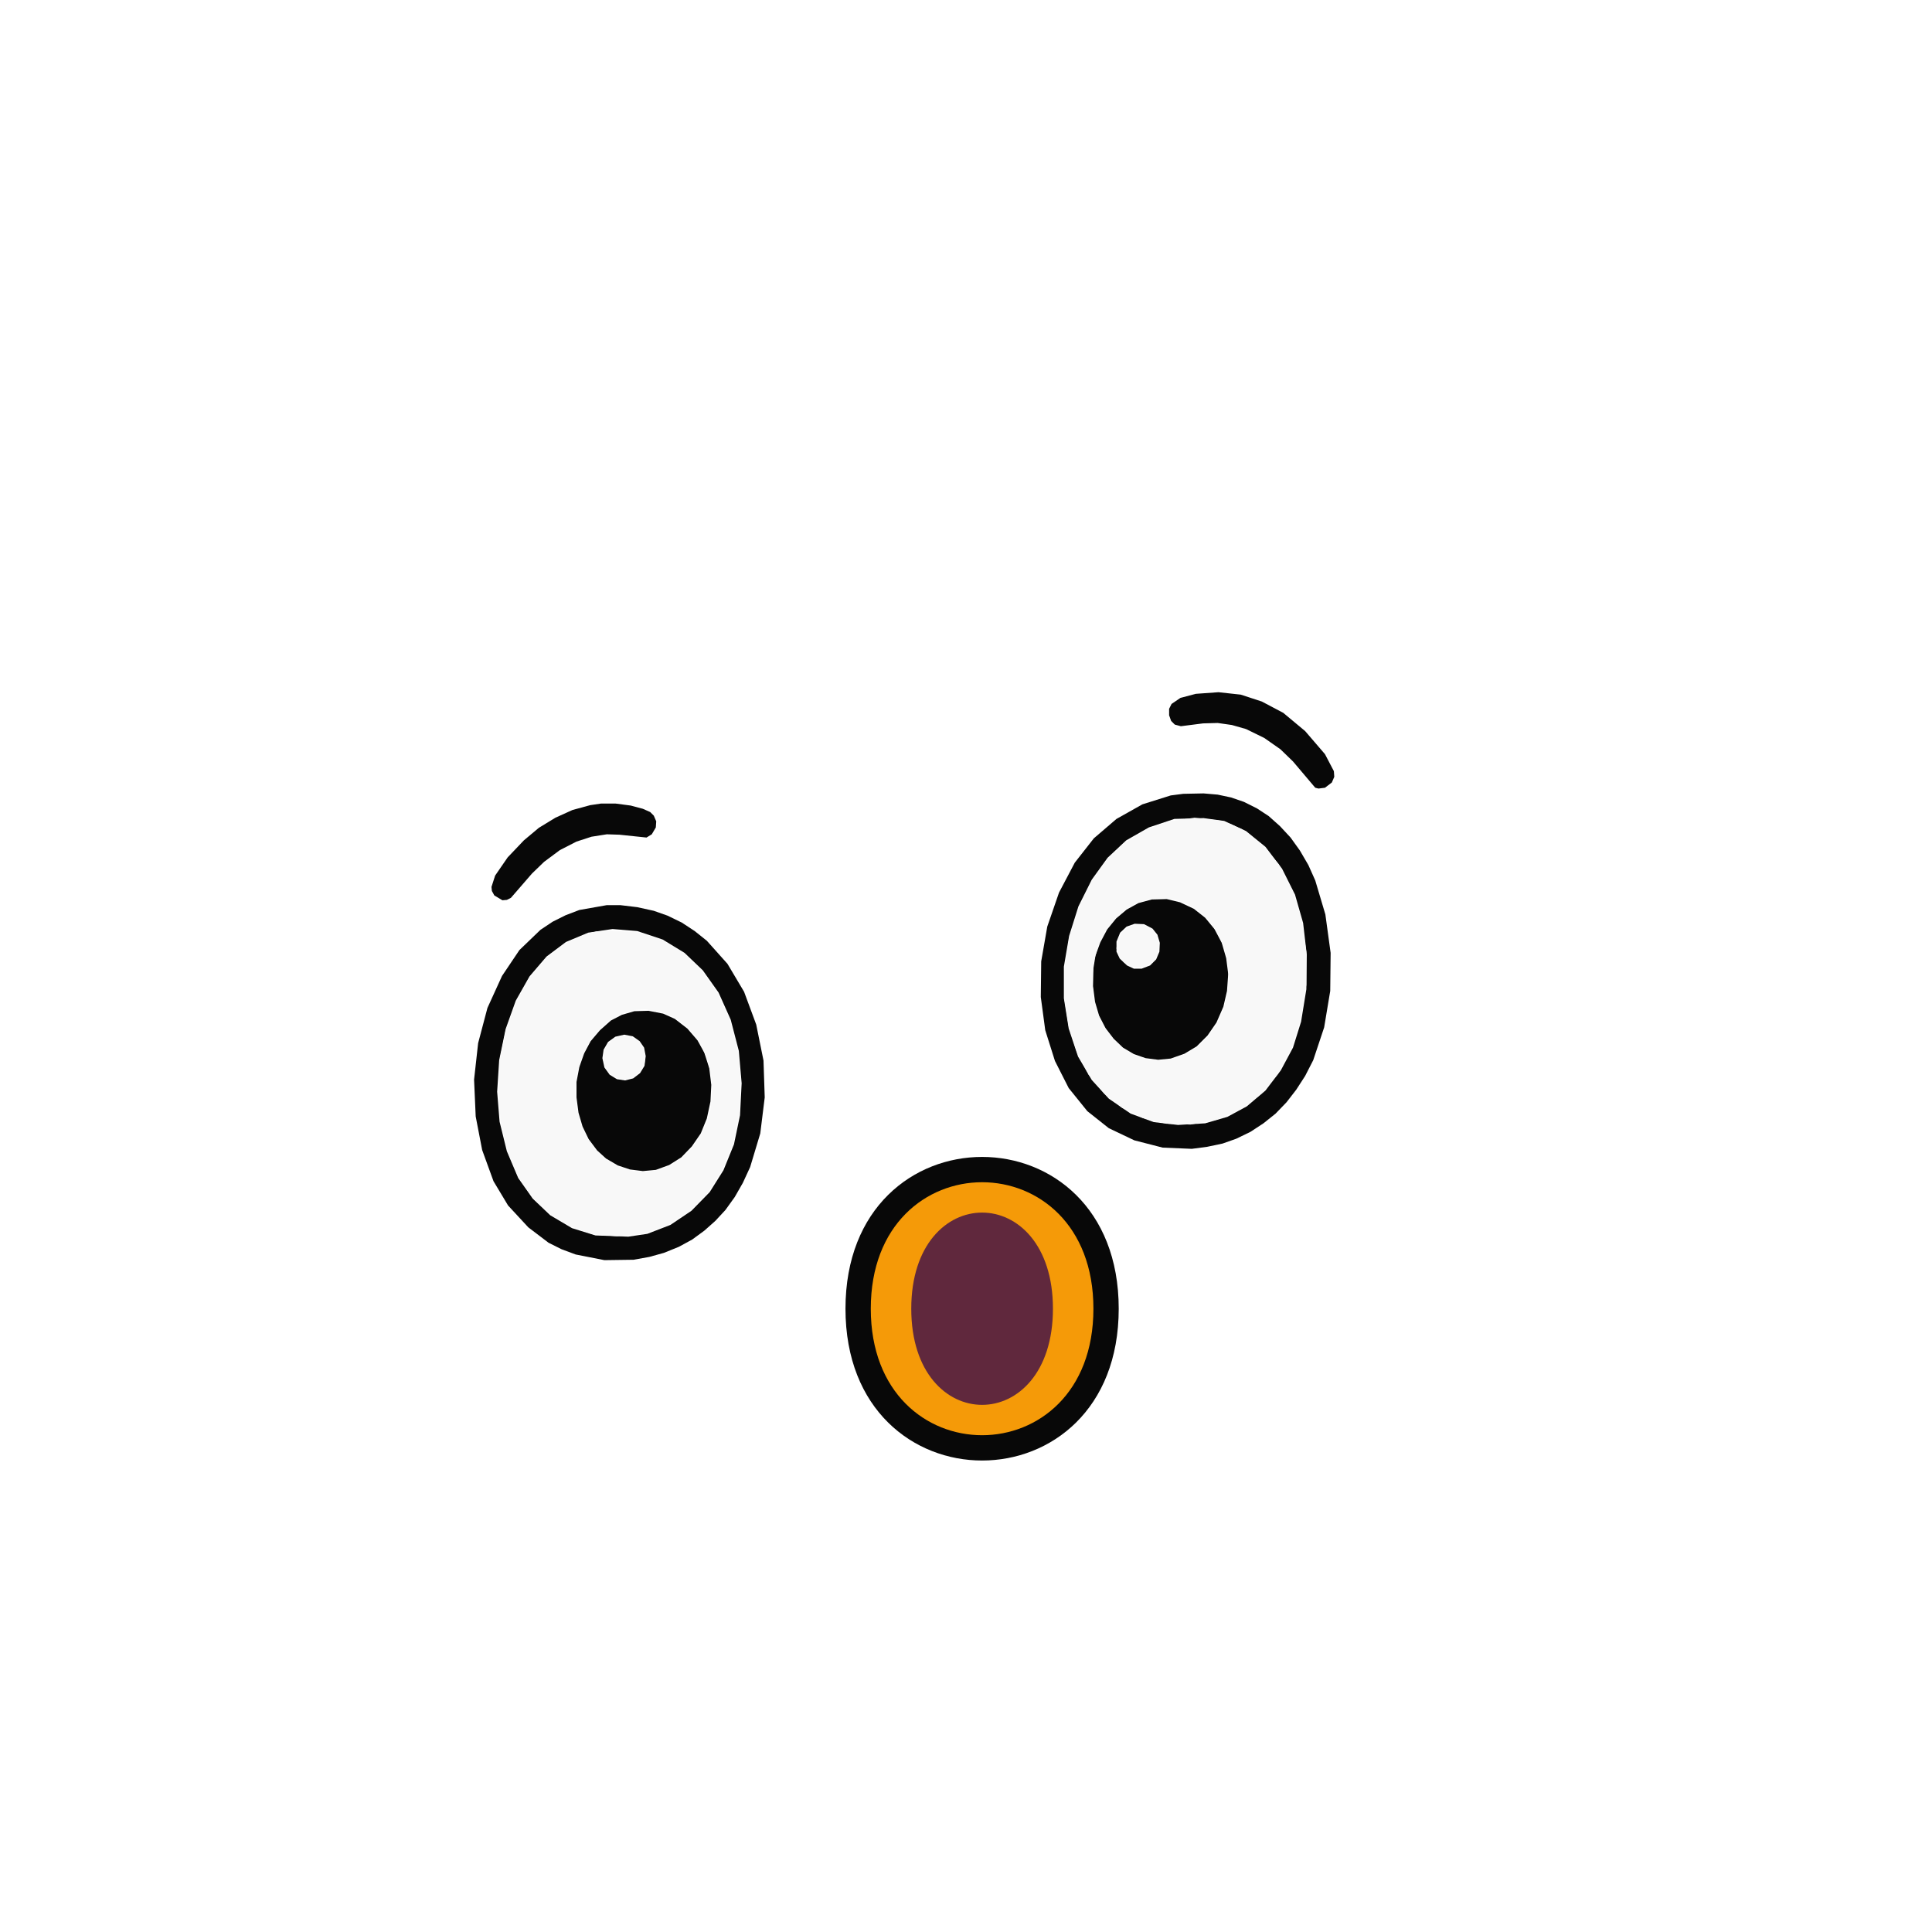
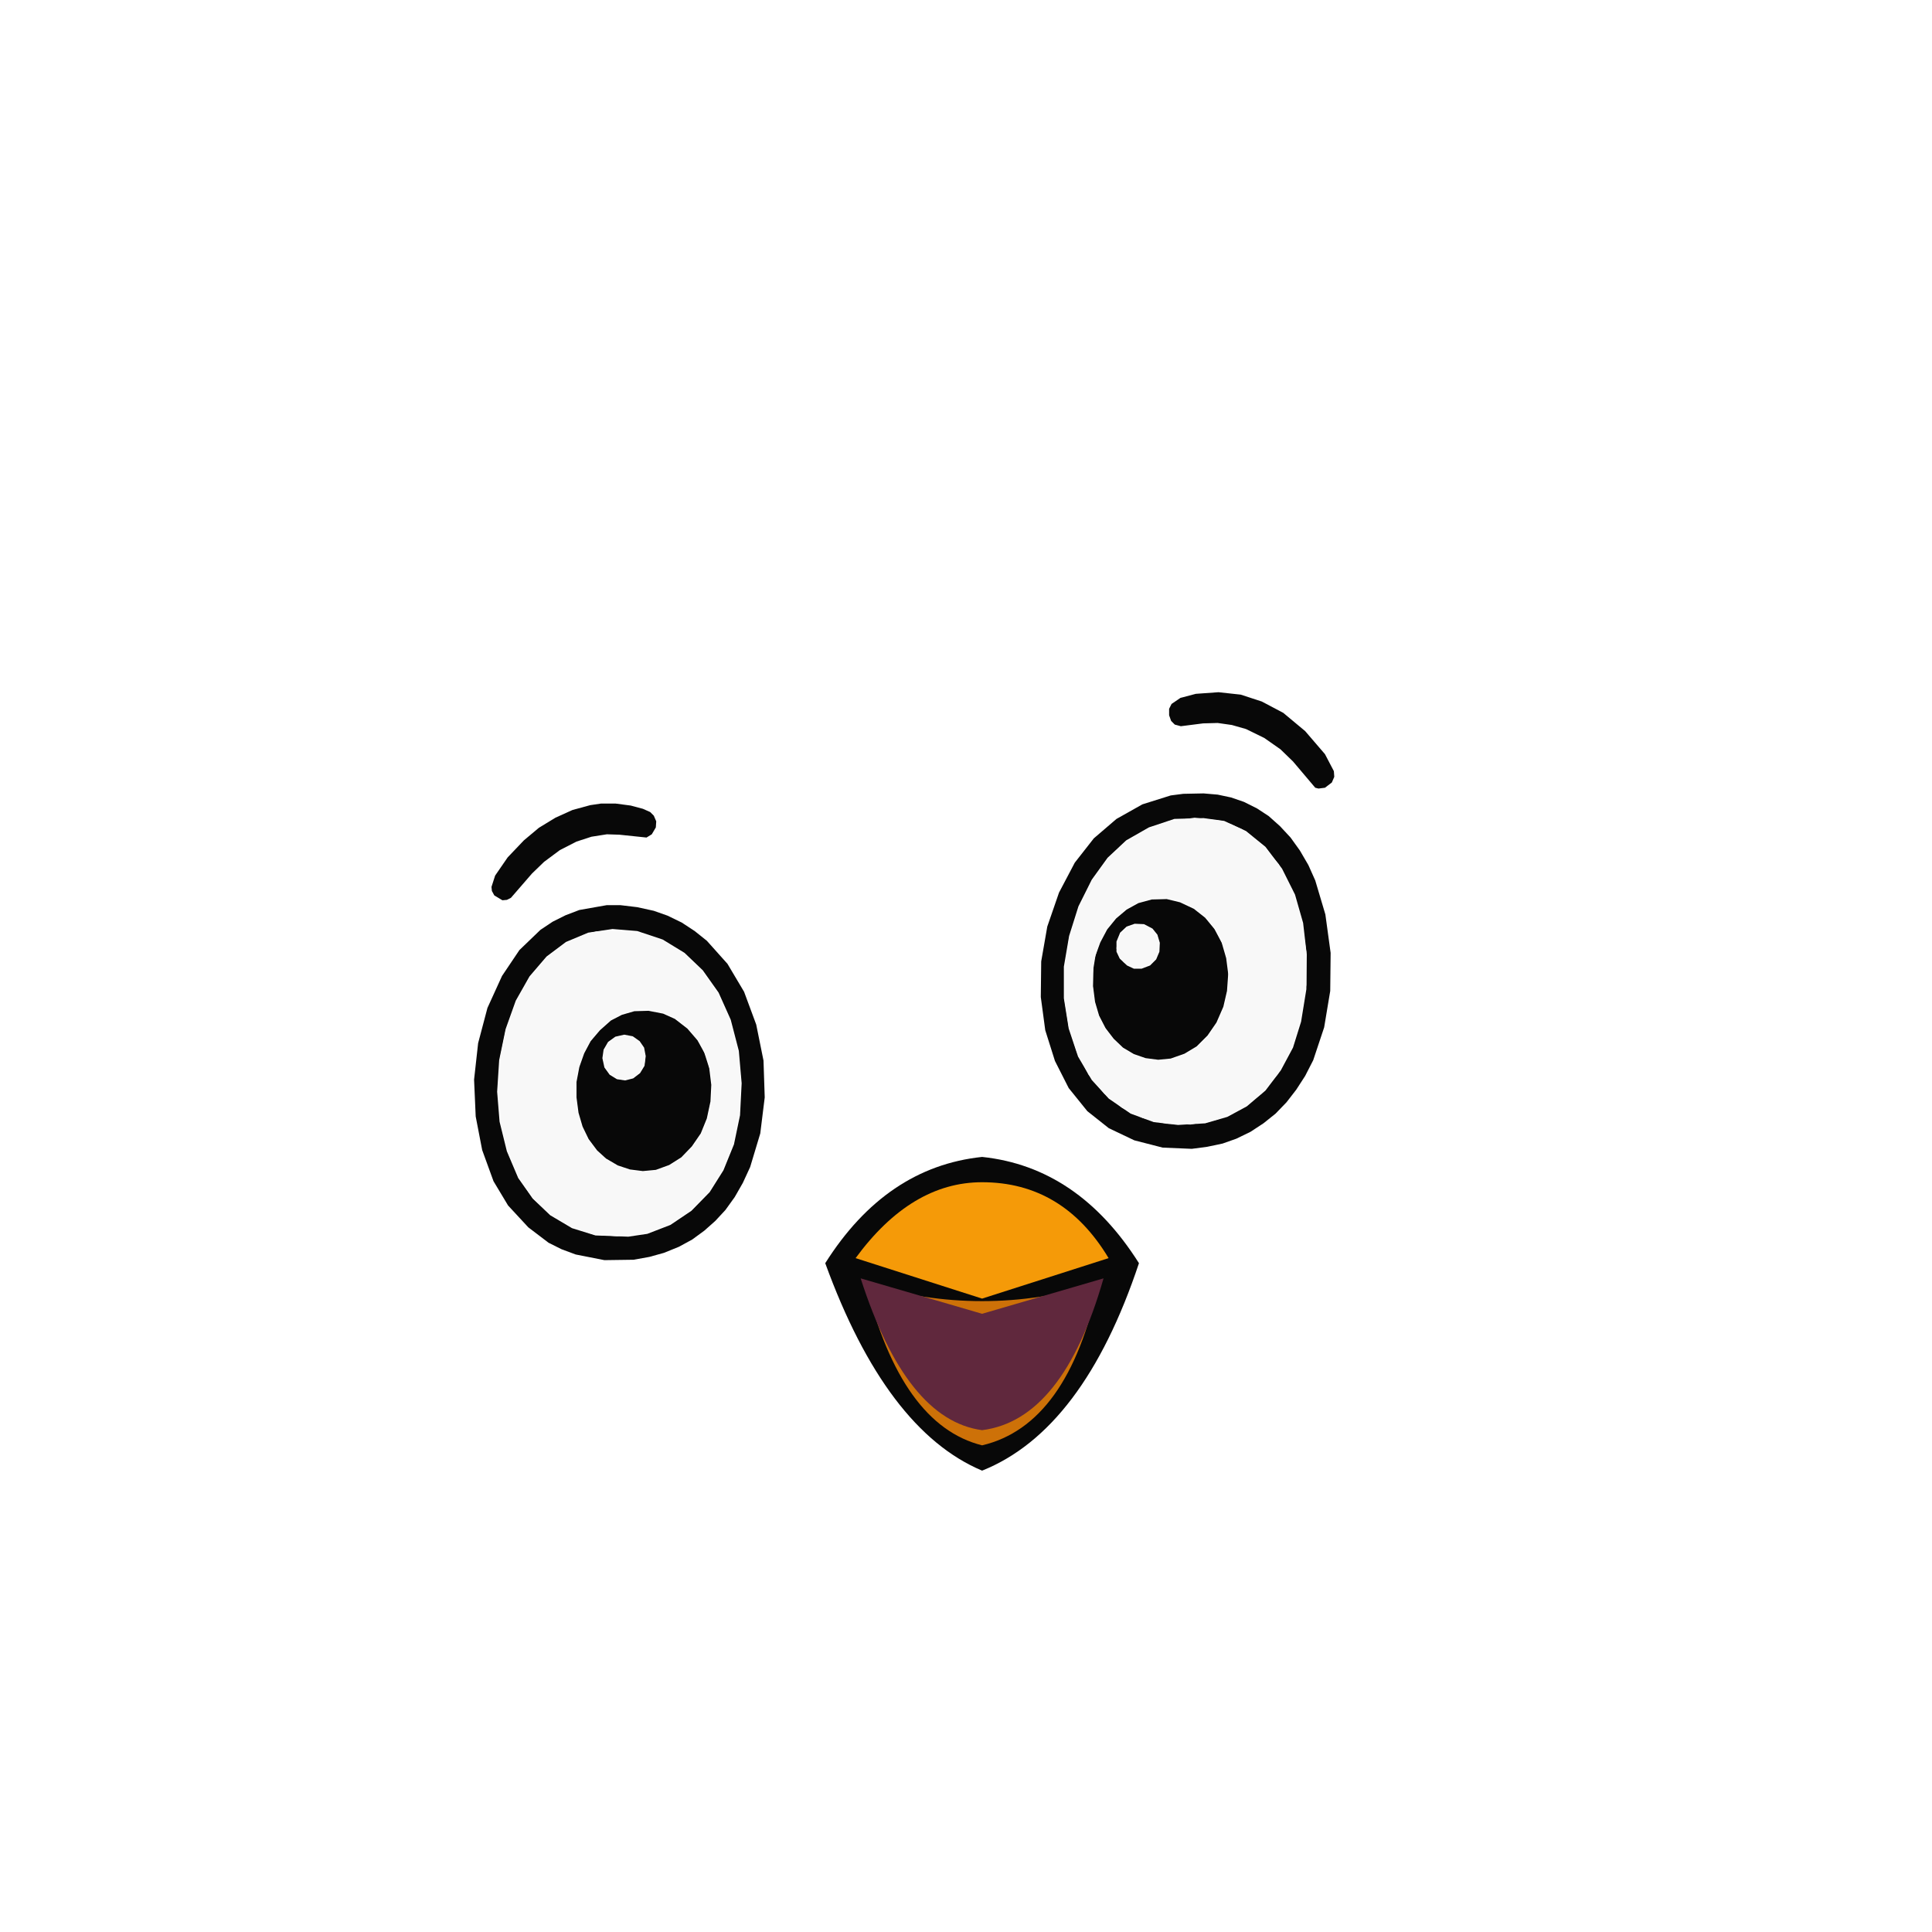
<svg xmlns="http://www.w3.org/2000/svg" viewBox="0 0 420 420">
  <g class="sthings-face" data-face="surprised">
    <g data-pip-part="eye-0">
      <path fill="#080808" fill-rule="evenodd" d="M131.924 196.769H134.828L138.524 197.209L142.132 198.001L145.124 199.057L148.204 200.553L151.02 202.401L153.66 204.513L158.148 209.529L161.756 215.601L164.396 222.729L165.98 230.561L166.244 238.569L165.276 246.401L163.076 253.705L161.492 257.137L159.732 260.217L157.708 263.033L155.508 265.409L153.132 267.521L150.492 269.457L147.588 271.041L144.332 272.361L141.164 273.241L137.732 273.857L131.396 273.945L125.148 272.713L122.068 271.569L119.252 270.161L114.852 266.817L110.452 262.065L107.284 256.785L104.82 250.009L103.412 242.705L103.06 234.697L103.94 226.777L105.964 219.121L109.132 212.169L112.916 206.537L117.492 202.137L120.132 200.377L122.948 198.969L125.94 197.825L131.924 196.769ZM138.524 202.401 133.156 201.961 127.876 202.753 123.036 204.777 118.812 207.945 115.116 212.257 112.124 217.537 109.924 223.697 108.516 230.473 108.076 237.337 108.604 243.849 110.188 250.273 112.652 256.081 115.82 260.569 119.604 264.177 124.356 266.993 129.46 268.577 136.588 268.841 140.724 268.225 145.74 266.289 150.316 263.209 154.276 259.161 157.268 254.409 159.556 248.777 160.876 242.441 161.228 235.489 160.612 228.449 158.852 221.673 156.212 215.777 152.78 210.937 148.82 207.153 144.068 204.249 138.524 202.401ZM135.18 220.617 137.908 219.825 140.988 219.737 144.156 220.353 146.708 221.497 149.436 223.609 151.636 226.161 153.132 228.889 154.188 232.233 154.628 235.841 154.452 239.449 153.66 243.145 152.34 246.401 150.404 249.217 148.116 251.593 145.476 253.265 142.572 254.321 139.756 254.585 136.94 254.233 134.3 253.353 131.748 251.857 129.812 250.097 127.964 247.633 126.644 244.905 125.764 241.913 125.324 238.569V235.225L125.94 231.969L126.996 228.977L128.404 226.337L130.428 223.961L132.804 221.849L135.18 220.617ZM128.316 175.033 130.692 174.681H133.772L137.116 175.121L139.756 175.825L141.34 176.529L142.132 177.321L142.66 178.553L142.572 179.873L141.692 181.369L140.548 182.073L134.652 181.457L131.924 181.369L128.58 181.897L125.324 182.953L121.716 184.801L118.284 187.353L115.644 189.905L111.068 195.185L110.188 195.625L109.22 195.713L107.46 194.657L106.932 193.689L106.844 192.809L107.636 190.345L110.364 186.385L113.884 182.689L117.14 179.961L120.748 177.761L124.444 176.089L128.316 175.033ZM139.052 226.337 137.556 225.281 135.708 224.929 133.772 225.369 132.188 226.513 131.22 228.185 130.956 230.033 131.396 232.057 132.54 233.641 134.124 234.609 135.884 234.873 137.644 234.433 139.14 233.289 140.108 231.705 140.372 229.593 140.02 227.745 139.052 226.337Z" />
      <path fill="#f8f8f8" fill-rule="evenodd" d="M127.436 203.017 129.636 202.489 132.54 202.313 138.7 202.665 143.716 204.249 148.38 206.977 152.516 210.937 155.948 215.777 158.588 221.497 160.26 227.657 161.052 234.609 160.788 241.737 159.468 248.337 157.092 254.233 153.924 259.249 149.876 263.385 145.124 266.377 139.756 268.225 134.124 268.753 128.844 268.313 123.916 266.553 119.516 263.913 115.82 260.481 112.828 256.169 110.54 250.889 108.956 244.817 108.34 238.305 108.692 230.121 109.924 224.049 112.036 218.153 114.852 212.873 118.548 208.473 122.772 205.129 127.436 203.017ZM143.716 220.001 140.284 219.385 137.908 219.561 135.004 220.441 132.188 222.113 129.9 224.225 127.876 226.953 126.38 230.121 125.412 233.553 125.06 237.249 125.324 240.681 126.204 244.201 127.612 247.281 129.548 250.009 131.836 252.121 134.476 253.617 137.556 254.585 140.46 254.761 143.276 254.321 145.916 253.265 148.468 251.505 150.58 249.393 152.34 246.753 153.748 243.761 154.54 240.681 154.804 237.249 154.628 233.817 153.836 230.561 152.604 227.569 150.844 224.841 148.82 222.729 146.444 221.057 143.716 220.001ZM133.42 225.721 135.18 225.105 136.852 225.281 138.7 226.161 139.756 227.657 140.284 229.505 140.108 231.265 139.14 232.937 137.732 234.169 136.06 234.609 134.3 234.433 132.628 233.465 131.572 232.057 131.132 230.385 131.308 228.449 132.1 226.953 133.42 225.721Z" />
    </g>
    <g data-pip-part="eye-1">
      <path fill="#080808" fill-rule="evenodd" d="M254.508 172.921 257.236 172.569 261.636 172.481 264.716 172.745 267.62 173.361 270.436 174.329 273.252 175.737 275.804 177.409 278.268 179.609 280.556 182.073 282.58 184.889 284.428 188.057 285.924 191.401 288.124 198.793 289.268 207.153 289.18 215.425 287.86 223.345 285.484 230.473 283.724 233.905 281.788 236.897 279.676 239.625 277.3 242.089 274.66 244.201 271.844 246.049 268.764 247.545 265.772 248.601 262.428 249.305 259.084 249.745 252.748 249.481 246.588 247.897 241.044 245.257 236.38 241.561 232.332 236.545 229.34 230.649 227.228 223.961 226.26 216.745 226.348 209.001 227.668 201.433 230.22 194.041 233.652 187.529 237.788 182.249 242.716 178.025 248.348 174.857 254.508 172.921ZM266.124 178.465 261.636 177.849 255.3 178.025 249.756 179.873 244.828 182.689 240.78 186.473 237.348 191.225 234.444 197.033 232.42 203.457 231.276 210.145V217.009L232.332 223.609L234.356 229.681L237.348 234.785L241.044 238.833L245.796 242.089L250.812 243.937L256.092 244.553L261.988 244.201L266.828 242.793L271.052 240.505L275.1 237.073L278.444 232.673L281.084 227.745L282.844 222.113L283.988 215.073L284.076 207.505L283.284 200.641L281.524 194.481L278.708 188.849L275.1 184.097L270.876 180.665L266.124 178.465ZM247.468 196.329 250.372 195.537 253.628 195.449 256.532 196.153 259.524 197.561 261.988 199.497 264.012 201.961 265.596 204.953 266.564 208.297 267.004 211.729 266.74 215.425 265.948 218.857 264.452 222.289 262.516 225.105 260.14 227.481 257.5 229.065 254.508 230.121 251.78 230.385 249.052 230.033 246.5 229.153 244.124 227.745 242.1 225.809 240.34 223.521 238.932 220.793 238.052 217.801 237.612 214.369 237.7 210.497 238.14 207.769 239.196 204.865 240.692 202.049 242.628 199.673 244.916 197.737 247.468 196.329ZM259.964 150.833 264.892 150.481 269.732 151.009 274.308 152.505 278.972 154.969 283.724 158.929 288.036 163.945 289.972 167.641 290.06 168.873 289.532 170.105 288.036 171.249 286.628 171.425 285.924 171.249 281.084 165.529 278.356 162.889 274.836 160.425 270.876 158.489 267.796 157.609 264.716 157.169 261.548 157.257 256.708 157.873 255.388 157.521 254.596 156.729 254.156 155.497V154.089L254.684 153.033L256.62 151.713L259.964 150.833ZM250.548 201.873 248.7 200.905 246.676 200.817 244.916 201.433 243.508 202.753 242.716 204.689V206.889L243.42 208.385L245.004 209.881L246.5 210.585H248.172L250.02 209.881L251.34 208.561L252.044 206.889L252.132 204.953L251.604 203.193L250.548 201.873Z" />
      <path fill="#f8f8f8" fill-rule="evenodd" d="M254.156 178.553 259.7 177.761 264.98 178.377 267.62 179.169 270.084 180.313 274.308 183.569 278.004 187.881 280.996 193.601 282.932 199.849 283.988 206.889V214.105L282.844 221.233L280.82 227.745L277.828 233.465L274.22 237.777L269.82 241.121L264.54 243.409L258.82 244.465L253.54 244.289L248.436 243.057L243.948 240.857L240.076 237.777L236.644 233.641L234.092 228.713L232.332 223.169L231.364 217.009L231.452 210.497L232.42 203.897L234.444 197.473L237.26 191.577L240.604 186.913L244.652 183.129L249.228 180.313L254.156 178.553ZM255.652 195.625 252.66 195.185 249.844 195.449 247.028 196.329 244.564 197.737 242.012 200.113 240.164 202.577 238.756 205.569 237.788 209.001 237.436 212.873 237.7 216.833 238.404 219.737 239.724 222.729 241.748 225.633 244.124 227.921 246.852 229.505 249.756 230.385 252.572 230.561 255.388 230.033 258.204 228.889 260.756 227.217 262.78 225.105 264.628 222.465 265.948 219.473 266.828 216.041 267.092 212.697 266.916 209.353 266.124 206.097 264.892 203.193 263.132 200.553 260.844 198.265 258.292 196.593 255.652 195.625ZM245.18 201.609 246.94 200.993 248.7 201.081 250.284 201.873 251.516 203.193 251.956 205.217 251.692 207.417 250.988 208.649 249.492 209.881 247.908 210.321 246.06 210.233 244.388 209.265 243.332 207.945 242.716 206.185 242.892 204.513 243.86 202.753 245.18 201.609Z" />
    </g>
    <g data-pip-part="beak">
-       <path fill="#080808" fill-rule="evenodd" d="M183.8 284.505C183.8 240.506 243.2 240.506 243.2 284.505C243.2 328.504 183.8 328.504 183.8 284.505Z" />
-       <path fill="#f59a08" fill-rule="evenodd" d="M189.3 284.505C189.3 247.839 237.7 247.839 237.7 284.505C237.7 321.17 189.3 321.17 189.3 284.505Z" />
-       <path fill="#60283d" fill-rule="evenodd" d="M198.1 284.505C198.1 256.639 228.9 256.639 228.9 284.505C228.9 312.371 198.1 312.371 198.1 284.505Z" />
+       <path fill="#080808" fill-rule="evenodd" d="M179.4 274.605Q192.6 253.705 213.5 251.505Q234.4 253.705 247.6 274.605Q235.5 310.905 213.5 319.705Q192.6 310.905 179.4 274.605Z" />
+       <path fill="#cd7108" fill-rule="evenodd" d="M188.2 279.005Q213.5 286.705 238.8 279.005Q232.2 309.805 213.5 314.205Q195.9 309.805 188.2 279.005Z" />
+       <path fill="#f59a08" fill-rule="evenodd" d="M186.0 273.505Q198.1 257.005 213.5 257.005Q231.1 257.005 241.0 273.505L213.5 282.305L186.0 273.505Z" />
+       <path fill="#60283d" fill-rule="evenodd" d="M187.1 277.905 213.5 285.605 239.9 277.905Q231.1 308.705 213.5 310.905Q197.0 308.705 187.1 277.905Z" />
    </g>
  </g>
</svg>
